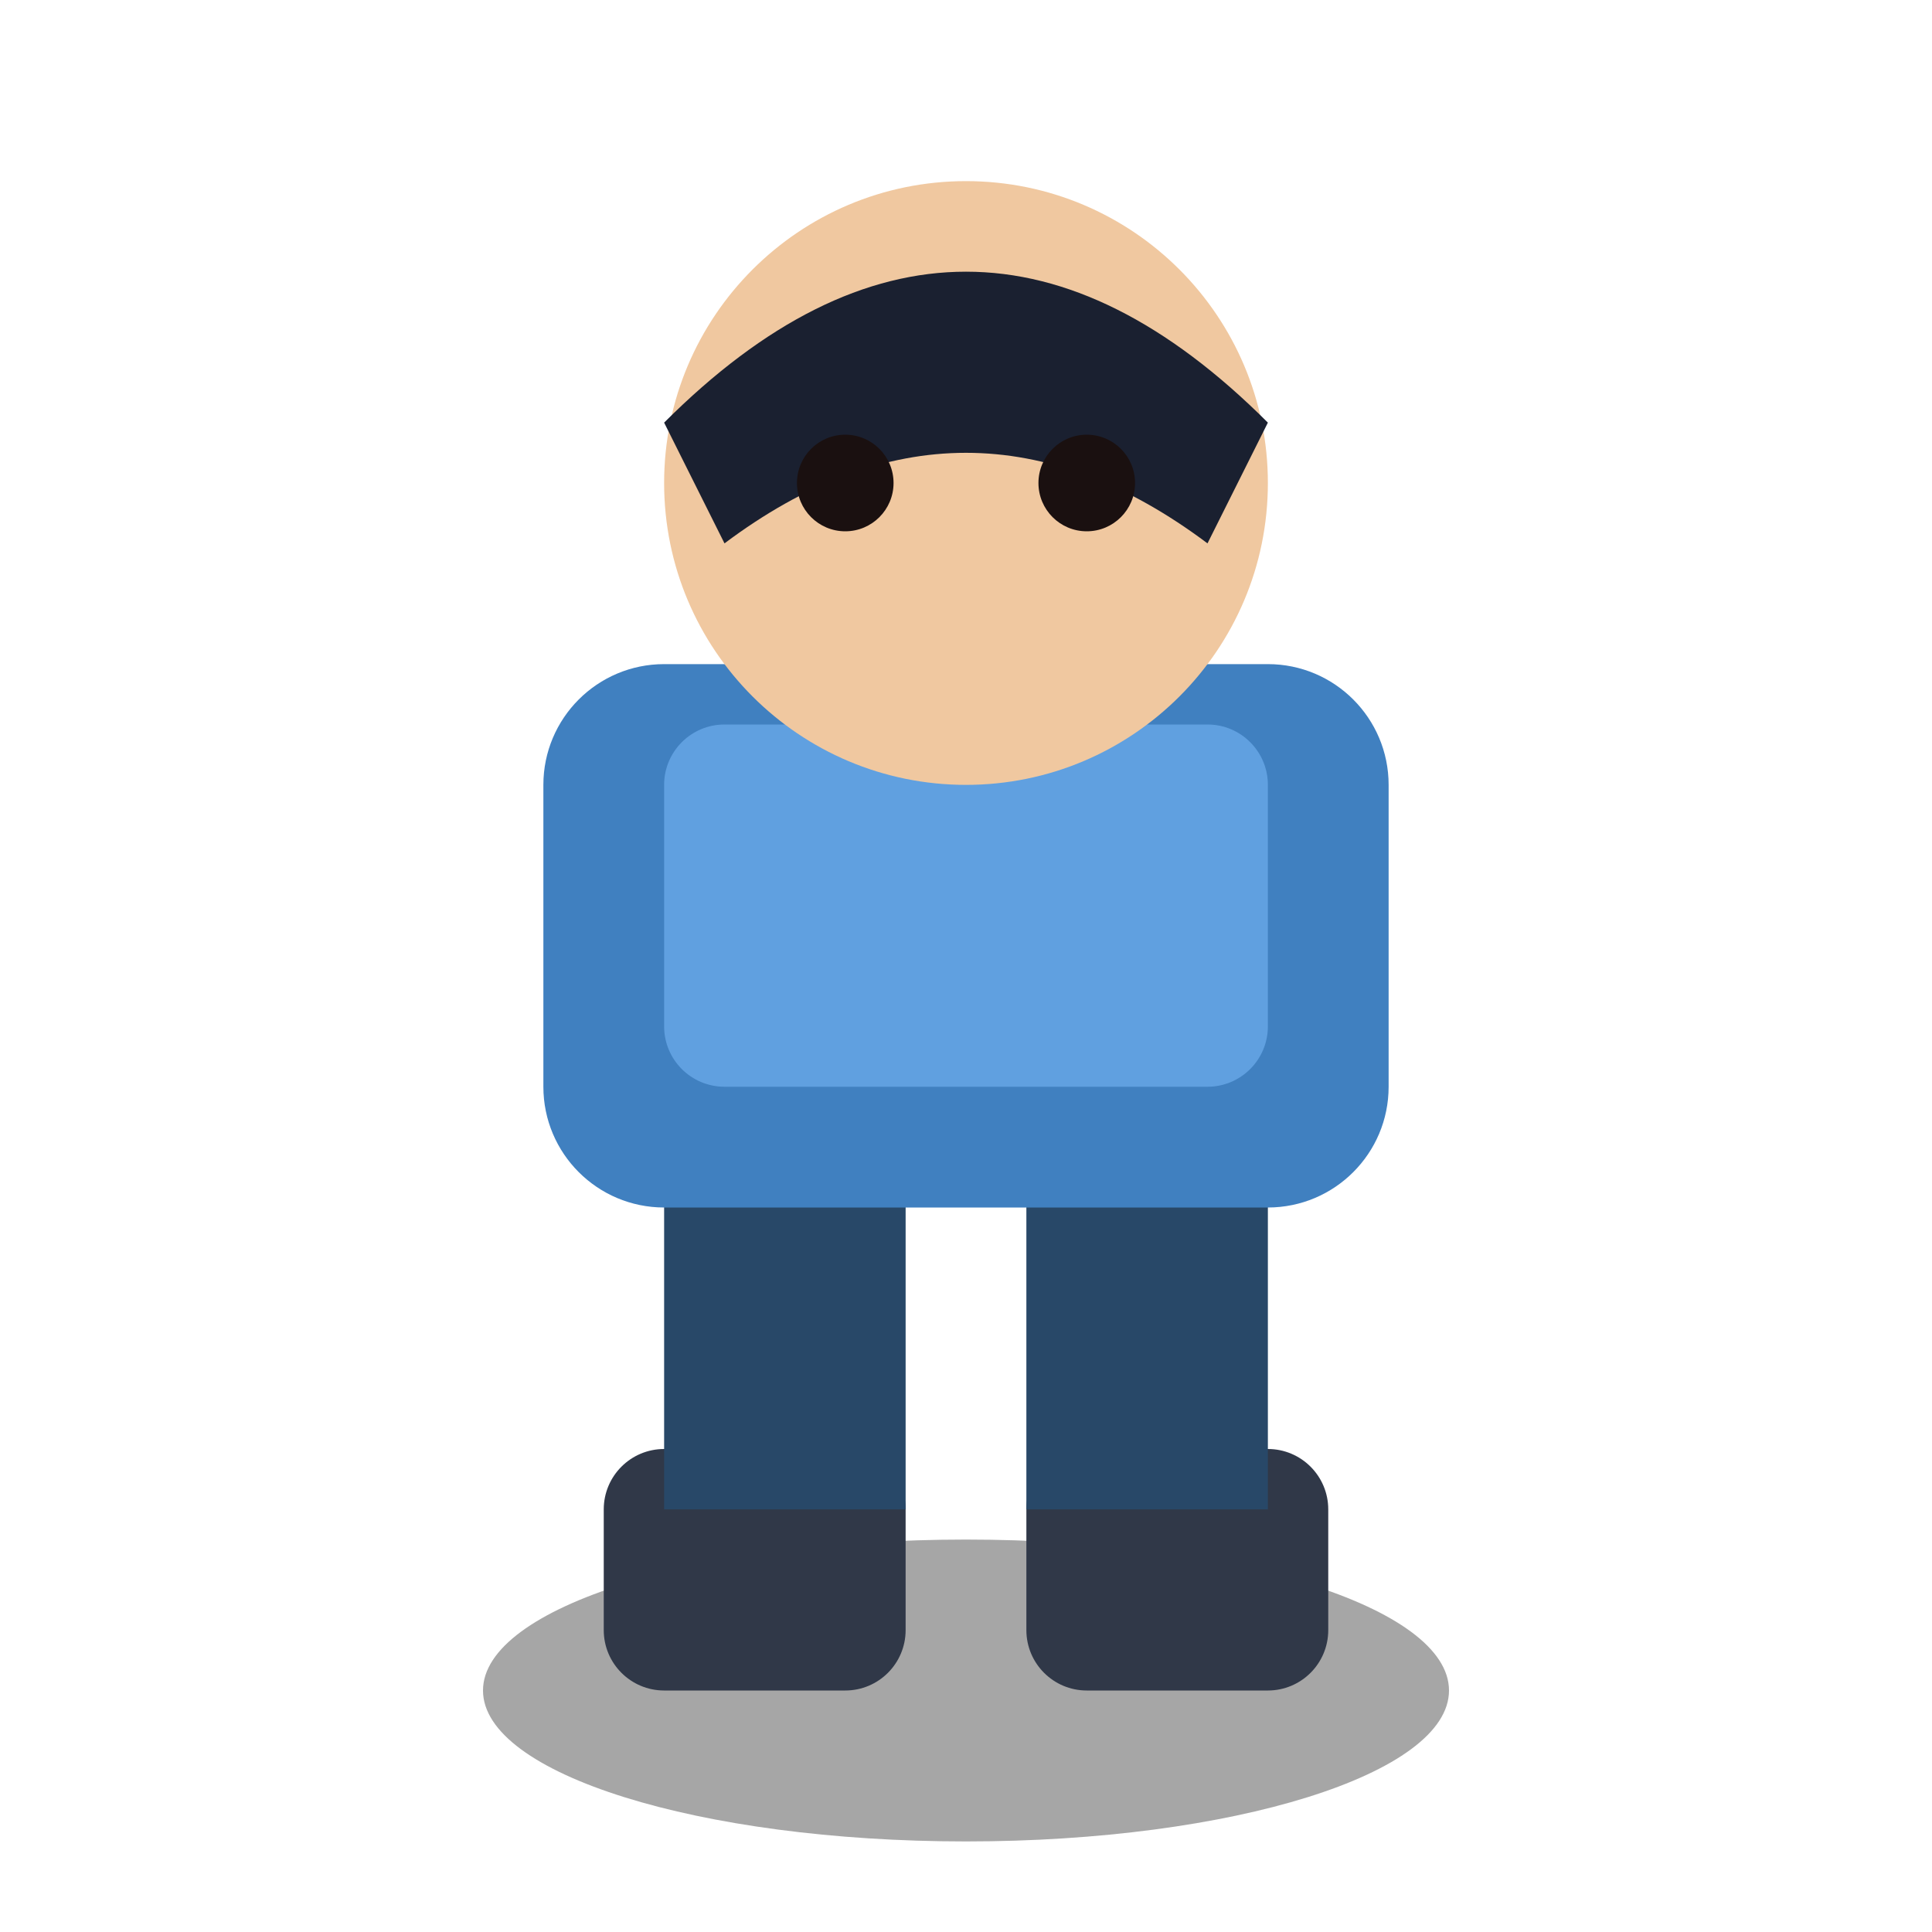
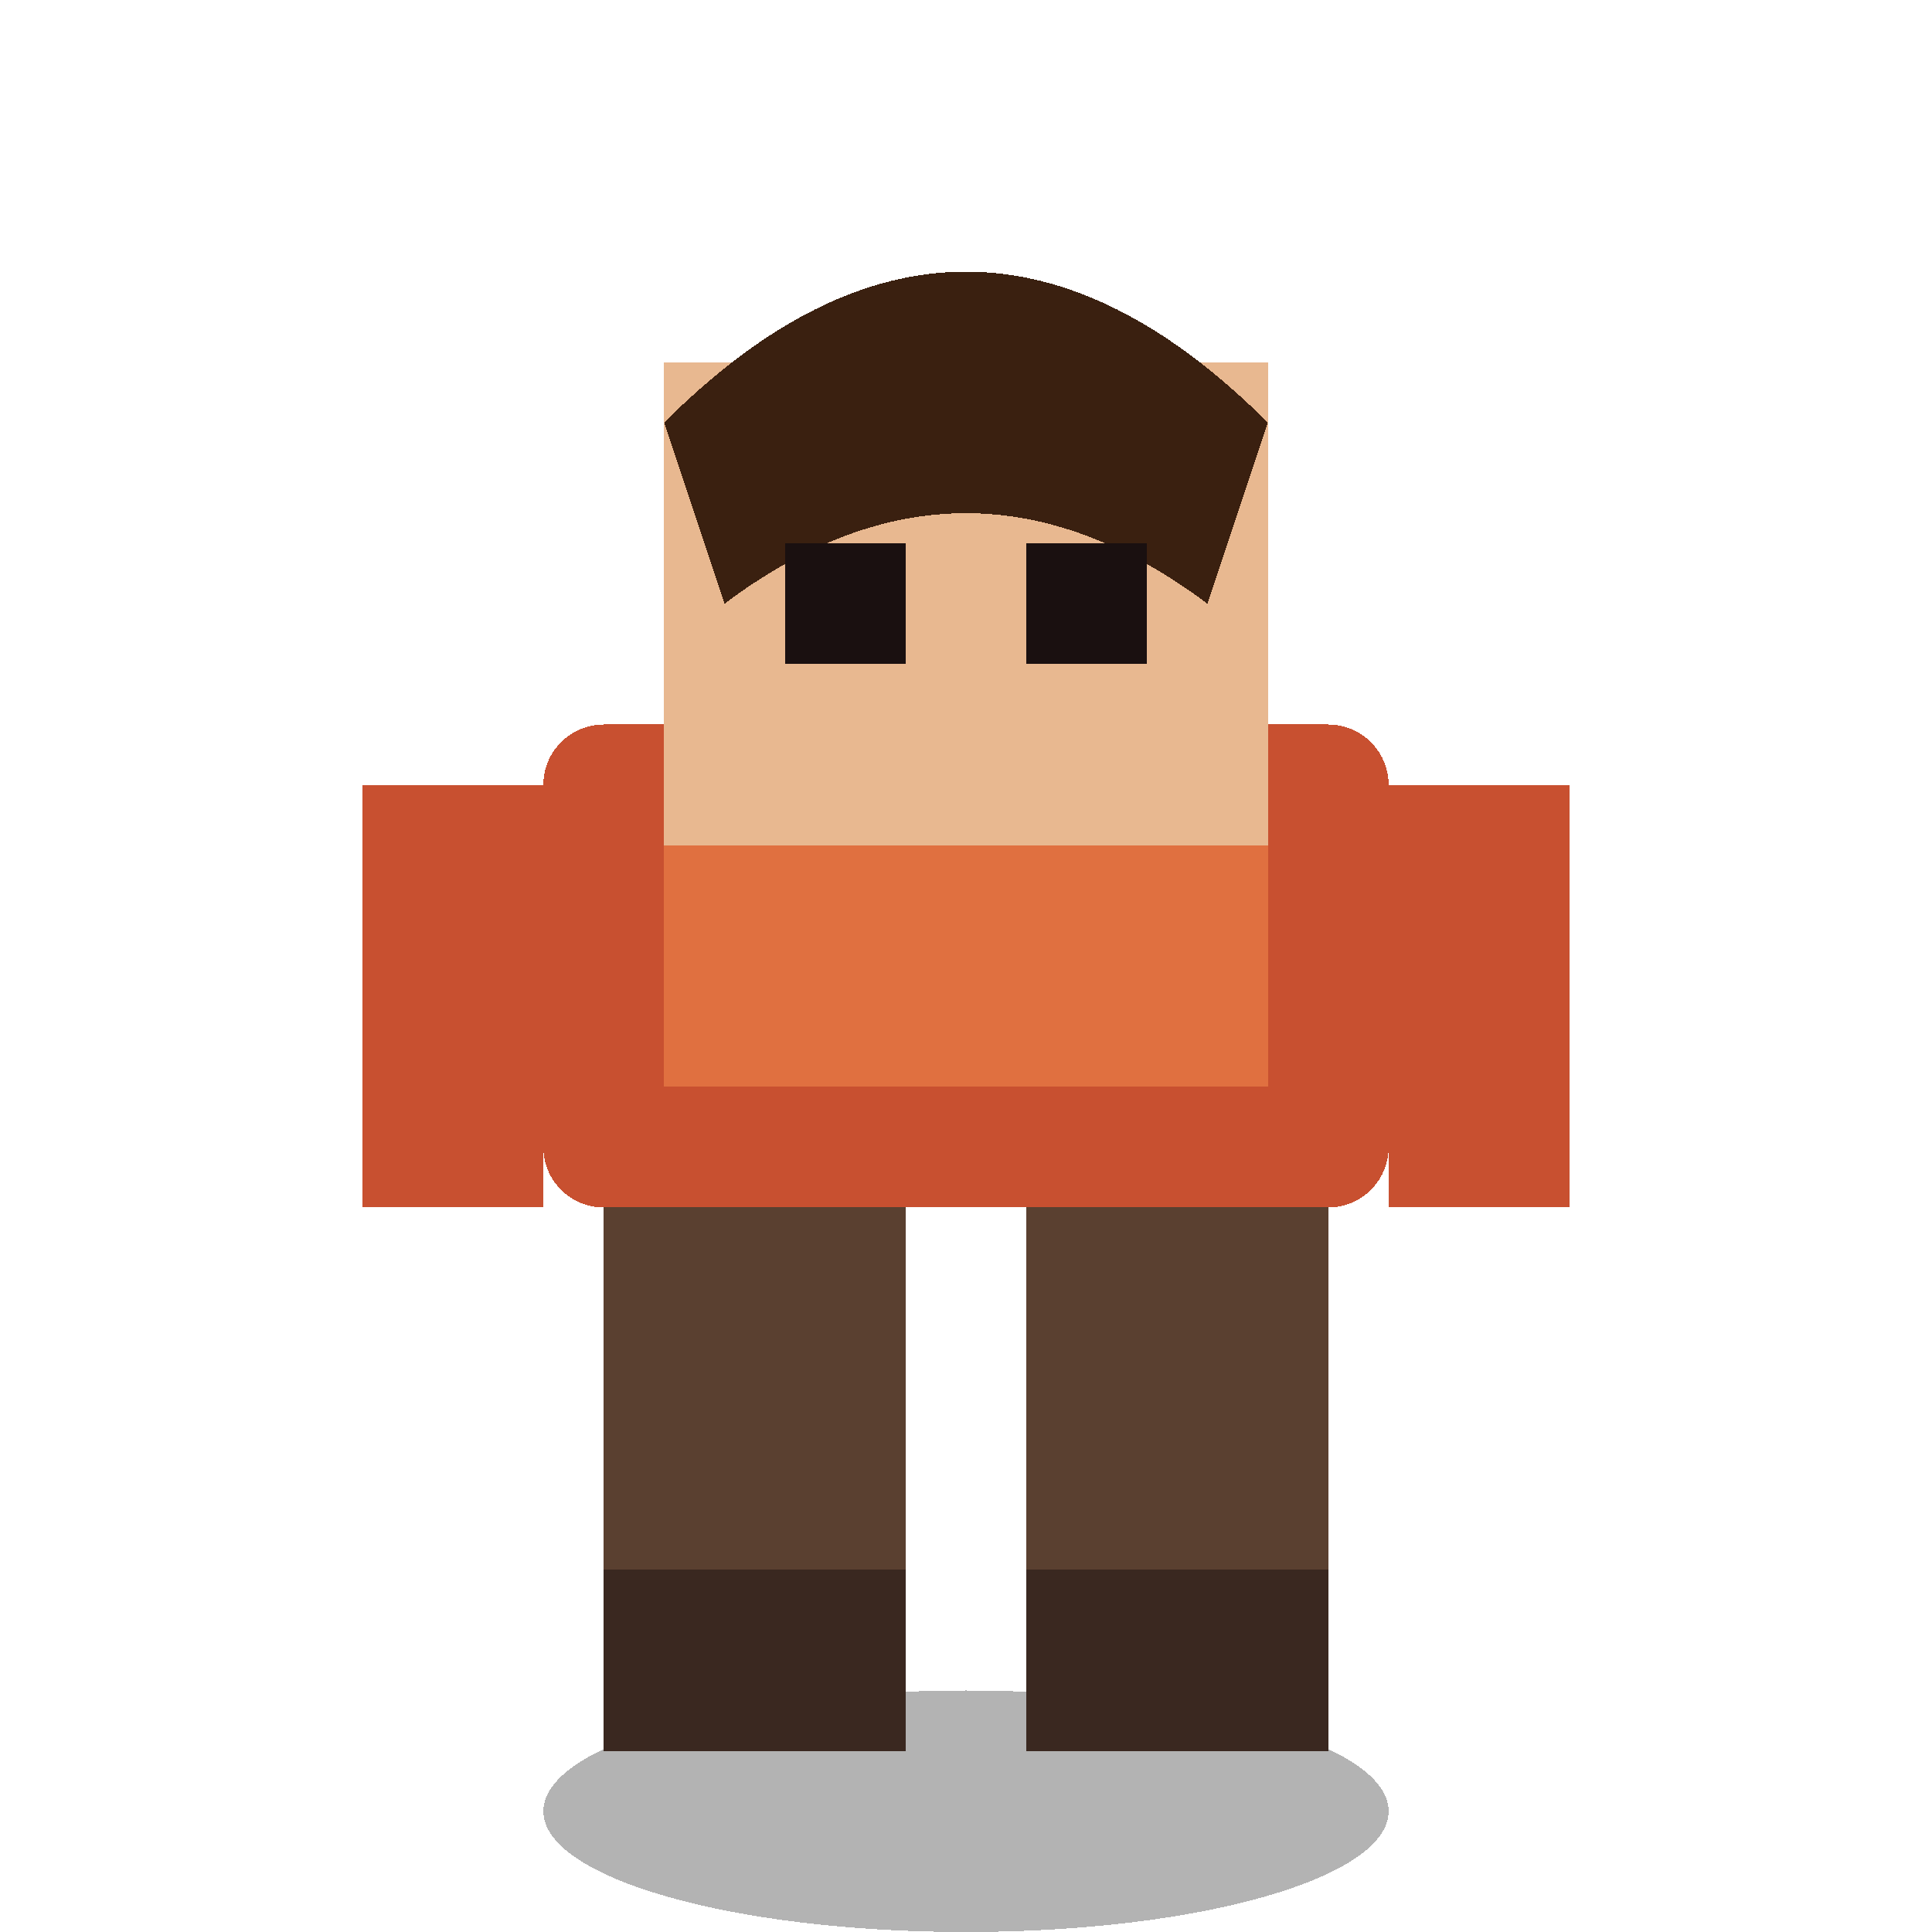
- <svg xmlns="http://www.w3.org/2000/svg" width="32" height="32" viewBox="0 0 32 32">
-   <ellipse cx="16" cy="28" rx="8" ry="2.5" fill="#000" opacity="0.35" />
-   <rect x="10" y="24" width="5" height="4" rx="1" fill="#303848" />
-   <rect x="17" y="24" width="5" height="4" rx="1" fill="#303848" />
-   <rect x="11" y="18" width="4" height="7" fill="#284868" />
-   <rect x="17" y="18" width="4" height="7" fill="#284868" />
-   <rect x="9" y="11" width="14" height="9" rx="2" fill="#4080c0" />
-   <rect x="11" y="12" width="10" height="6" rx="1" fill="#60a0e0" />
-   <circle cx="16" cy="8" r="5" fill="#f0c8a0" />
-   <path d="M11 7 Q16 2 21 7 L20 9 Q16 6 12 9 Z" fill="#1a2030" />
-   <circle cx="14" cy="8" r="0.8" fill="#1a1010" />
-   <circle cx="18" cy="8" r="0.8" fill="#1a1010" />
+ <svg xmlns="http://www.w3.org/2000/svg" width="32" height="32" viewBox="0 0 32 32" shape-rendering="crispEdges">
+   <ellipse cx="16" cy="30" rx="7" ry="2" fill="#000" opacity="0.3" />
+   <rect x="10" y="25" width="5" height="4" fill="#3a2820" />
+   <rect x="17" y="25" width="5" height="4" fill="#3a2820" />
+   <rect x="10" y="18" width="5" height="8" fill="#5a4030" />
+   <rect x="17" y="18" width="5" height="8" fill="#5a4030" />
+   <rect x="9" y="12" width="14" height="8" rx="1" fill="#c85030" />
+   <rect x="11" y="13" width="10" height="5" fill="#e07040" />
+   <rect x="6" y="13" width="3" height="7" fill="#c85030" />
+   <rect x="23" y="13" width="3" height="7" fill="#c85030" />
+   <rect x="11" y="6" width="10" height="8" fill="#e8b890" />
+   <path d="M11 7 Q16 2 21 7 L20 10 Q16 7 12 10 Z" fill="#3a2010" />
+   <rect x="13" y="9" width="2" height="2" fill="#1a1010" />
+   <rect x="17" y="9" width="2" height="2" fill="#1a1010" />
</svg>
